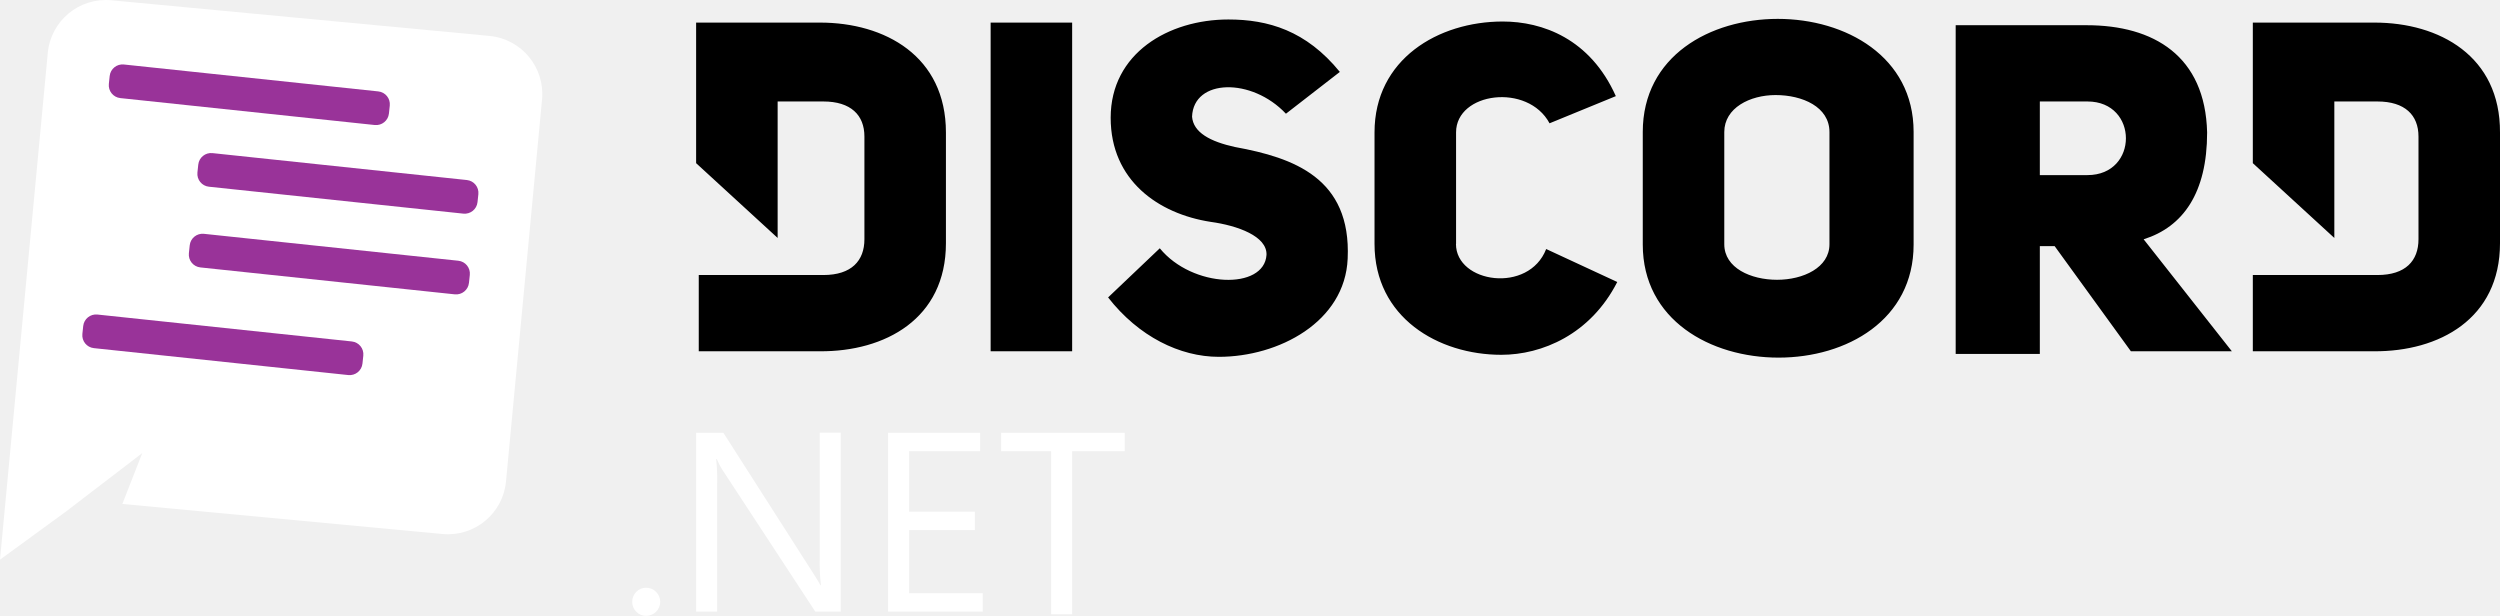
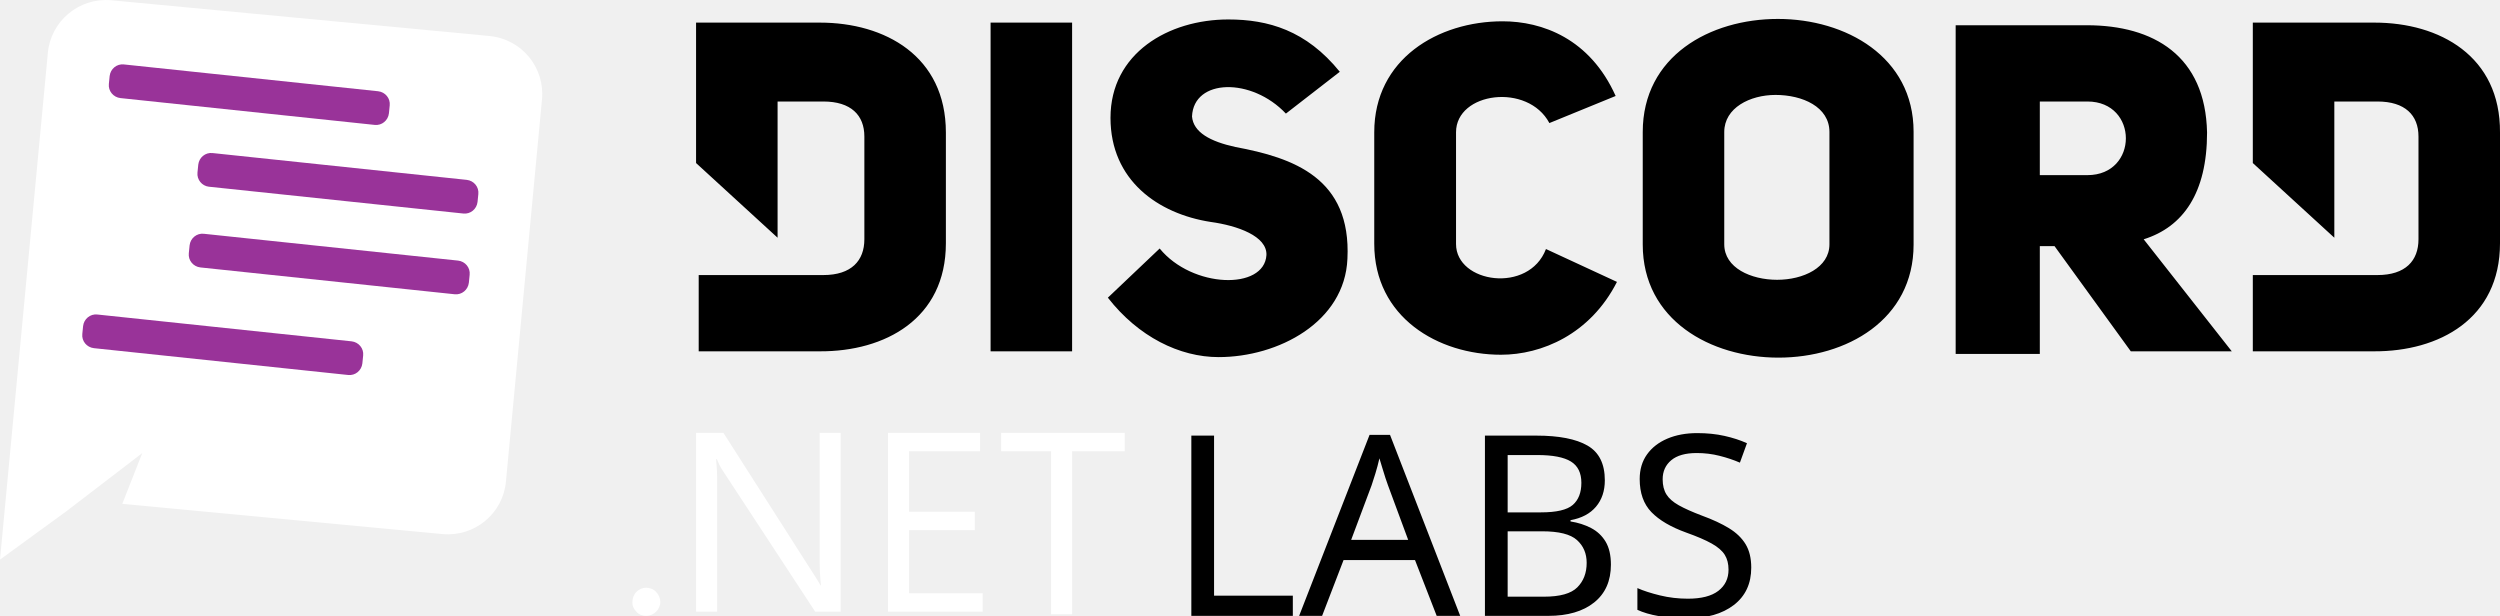
- <svg xmlns="http://www.w3.org/2000/svg" viewBox="0 0 950.73 234.2">
-   <defs>
-     <style>.cls-1{fill:#fff;}.cls-2{fill:#939;}</style>
-   </defs>
-   <g id="Layer_2" data-name="Layer 2">
-     <g id="Layer_1-2" data-name="Layer 1">
-       <path class="cls-1" d="M245.7,234.2a4.94,4.94,0,0,1-3.73-1.57,5.07,5.07,0,0,1-1.54-3.74,5.24,5.24,0,0,1,1.54-3.8,5,5,0,0,1,3.73-1.57,5.15,5.15,0,0,1,3.81,1.57,5.31,5.31,0,0,1,1.57,3.8,5.36,5.36,0,0,1-5.38,5.31Z" />
-       <path class="cls-1" d="M319.73,232.59h-9.68l-35.21-53.74a23.29,23.29,0,0,1-2.21-4.26h-.28a69.84,69.84,0,0,1,.38,9.29v48.71h-8v-68H275.1L309.25,218c1.44,2.23,2.35,3.74,2.76,4.55h.19a72.94,72.94,0,0,1-.47-10v-48h8Z" />
-       <path class="cls-1" d="M373.73,232.59h-36v-68h35v7h-27v23h25v7h-25v24h28Z" />
-       <path class="cls-1" d="M427.73,171.59h-20v62h-8v-62h-19v-7h47Z" />
-       <path d="M311.83,8.59h-47.1V62.05l31,28.44V38.59h17.39c10.45,0,15.61,5.19,15.61,13.31V91c0,8.13-4.88,13.59-15.61,13.59H265.73v29h46.1c24.71.14,47.9-12.3,47.9-41.11V50.4C359.73,21.32,336.54,8.59,311.83,8.59Zm241.9,84.18V50.34c0-15.3,27.28-18.88,35.55-3.45l25.21-10.33c-9.78-21.91-28-28.38-43-28.38-24.52,0-48.77,14.32-48.77,42.16V92.77c0,28,24.25,42.16,48.22,42.16,15.43,0,33.89-7.71,44.09-27.69L588,94.7c-6.62,17.08-34.31,13-34.31-1.93ZM469.79,55.94c-9.62-2.1-16-5.58-16.46-11.58.56-14.5,22.73-14.92,35.7-1.11l20.5-15.9C496.7,11.59,482.2,7.41,467.14,7.41c-22.73,0-44.76,12.83-44.76,37.37,0,23.85,18.12,36.53,38.06,39.6,10.18,1.4,21.48,5.44,21.2,12.55-.84,13.39-28.17,12.69-40.58-2.51L421.4,113.11C433,128,448.73,135.7,463.51,135.7c22.73,0,48-13.25,49-37.37,1.39-30.68-20.64-38.35-42.67-42.39Zm-93.06,77.65h31V8.59h-31ZM903,8.59H856.73V62.05l31,28.44V38.59h16.39c10.45,0,15.61,5.19,15.61,13.31V91c0,8.13-4.88,13.59-15.61,13.59H856.73v29h46.1c24.71.14,47.9-12.3,47.9-41.11V50.4C950.87,21.32,927.68,8.59,903,8.59ZM676.09,7.18c-25.75,0-51.36,14.13-51.36,43V93c0,28.68,25.75,43,51.64,43s51.36-14.28,51.36-43V50.14C727.73,21.45,701.84,7.18,676.09,7.18Zm19.64,85.7c0,8.92-10,13.52-19.93,13.52s-20.07-4.46-20.07-13.52V50.23c0-9.2,9.76-14.08,19.51-14.08,10.18,0,20.49,4.46,20.49,14.08V92.88ZM839.35,50.37C838.65,21.24,819,9.59,793.58,9.59H743.73v125h32v-41h5.63l29,40h38.4L815.21,91C830.19,86.29,839.35,73.39,839.35,50.37Zm-45.5,16.22H775.73v-28h18.12c19.49,0,19.49,28,0,28Z" />
-       <path class="cls-1" d="M42.28.1,186.2,13.67a22.18,22.18,0,0,1,19.93,24.21l-13.7,145.2a22.16,22.16,0,0,1-24.1,20L46.53,191.64l7.57-19.33-15,11.49L25,194.6,0,212.83,18.17,20.15A22.17,22.17,0,0,1,42.28.1Z" />
-       <rect class="cls-2" x="88.38" y="-17.52" width="12.85" height="107.11" rx="4.91" transform="translate(49 126.52) rotate(-83.96)" />
-       <rect class="cls-2" x="122.07" y="16.17" width="12.85" height="107.11" rx="4.91" transform="translate(45.64 190.18) rotate(-83.96)" />
-       <rect class="cls-2" x="78.32" y="77.57" width="12.85" height="107.11" rx="4.91" transform="translate(-54.57 201.6) rotate(-83.96)" />
-       <rect class="cls-2" x="118.83" y="46.87" width="12.85" height="107.11" rx="4.91" transform="translate(12.2 214.42) rotate(-83.96)" />
+ <svg xmlns="http://www.w3.org/2000/svg" version="1.1" id="Layer_1" x="0px" y="0px" viewBox="0 0 950.7 234.2" style="enable-background:new 0 0 950.7 234.2;" xml:space="preserve">
+   <style type="text/css">
+ 	.st0{fill:#FFFFFF;}
+ 	.st1{fill:#993399;}
+ 	.st2{font-family:'Swiss721BT-Black';}
+ 	.st3{font-size:96px;}
+ </style>
+   <g id="Layer_2_1_">
+     <g id="Layer_1-2">
+       <path class="st0" d="M245.7,234.2c-1.4,0-2.8-0.5-3.7-1.6c-1-1-1.6-2.3-1.5-3.7c0-1.4,0.5-2.8,1.5-3.8c1-1,2.3-1.6,3.7-1.6    c1.4,0,2.8,0.5,3.8,1.6c1,1,1.6,2.4,1.6,3.8C251.1,231.8,248.6,234.2,245.7,234.2L245.7,234.2z" />
+       <path class="st0" d="M319.7,232.6h-9.7l-35.2-53.7c-0.9-1.3-1.6-2.8-2.2-4.3h-0.3c0.3,3.1,0.5,6.2,0.4,9.3v48.7h-8v-68h10.4    l34.1,53.4c1.4,2.2,2.4,3.7,2.8,4.6h0.2c-0.4-3.3-0.5-6.7-0.5-10v-48h8V232.6z" />
+       <path class="st0" d="M373.7,232.6h-36v-68h35v7h-27v23h25v7h-25v24h28V232.6z" />
+       <path class="st0" d="M427.7,171.6h-20v62h-8v-62h-19v-7h47V171.6z" />
+       <path d="M311.8,8.6h-47.1V62l31,28.4V38.6h17.4c10.5,0,15.6,5.2,15.6,13.3V91c0,8.1-4.9,13.6-15.6,13.6h-47.4v29h46.1    c24.7,0.1,47.9-12.3,47.9-41.1V50.4C359.7,21.3,336.5,8.6,311.8,8.6z M553.7,92.8V50.3c0-15.3,27.3-18.9,35.5-3.5l25.2-10.3    c-9.8-21.9-28-28.4-43-28.4c-24.5,0-48.8,14.3-48.8,42.2v42.4c0,28,24.3,42.2,48.2,42.2c15.4,0,33.9-7.7,44.1-27.7l-27-12.5    C581.4,111.8,553.7,107.7,553.7,92.8L553.7,92.8z M469.8,55.9c-9.6-2.1-16-5.6-16.5-11.6c0.6-14.5,22.7-14.9,35.7-1.1l20.5-15.9    c-12.8-15.8-27.3-19.9-42.4-19.9c-22.7,0-44.8,12.8-44.8,37.4c0,23.8,18.1,36.5,38.1,39.6c10.2,1.4,21.5,5.4,21.2,12.6    c-0.8,13.4-28.2,12.7-40.6-2.5l-19.7,18.7c11.6,14.9,27.3,22.6,42.1,22.6c22.7,0,48-13.3,49-37.4C513.9,67.7,491.9,60,469.8,55.9    L469.8,55.9z M376.7,133.6h31V8.6h-31V133.6z M903,8.6h-46.3V62l31,28.4V38.6h16.4c10.5,0,15.6,5.2,15.6,13.3V91    c0,8.1-4.9,13.6-15.6,13.6h-47.4v29h46.1c24.7,0.1,47.9-12.3,47.9-41.1V50.4C950.9,21.3,927.7,8.6,903,8.6z M676.1,7.2    c-25.8,0-51.4,14.1-51.4,43V93c0,28.7,25.8,43,51.6,43s51.4-14.3,51.4-43V50.1C727.7,21.5,701.8,7.2,676.1,7.2z M695.7,92.9    c0,8.9-10,13.5-19.9,13.5s-20.1-4.5-20.1-13.5V50.2c0-9.2,9.8-14.1,19.5-14.1c10.2,0,20.5,4.5,20.5,14.1V92.9z M839.3,50.4    C838.7,21.2,819,9.6,793.6,9.6h-49.9v125h32v-41h5.6l29,40h38.4L815.2,91C830.2,86.3,839.3,73.4,839.3,50.4z M793.8,66.6h-18.1    v-28h18.1C813.3,38.6,813.3,66.6,793.8,66.6z" />
+       <path class="st0" d="M42.3,0.1l143.9,13.6c12.2,1.2,21.1,12,19.9,24.2l-13.7,145.2c-1.1,12.2-11.9,21.1-24.1,20L46.5,191.6    l7.6-19.3l-15,11.5L25,194.6L0,212.8L18.2,20.1C19.3,8,30.1-1,42.3,0.1C42.3,0.1,42.3,0.1,42.3,0.1z" />
+       <path class="st1" d="M41.4,31.9l0.3-3c0.3-2.7,2.7-4.7,5.4-4.4l96.7,10.2c2.7,0.3,4.7,2.7,4.4,5.4l-0.3,3    c-0.3,2.7-2.7,4.7-5.4,4.4L45.8,37.3C43.1,37,41.1,34.6,41.4,31.9z" />
+       <path class="st1" d="M75.1,65.6l0.3-3c0.3-2.7,2.7-4.7,5.4-4.4l96.7,10.2c2.7,0.3,4.7,2.7,4.4,5.4l-0.3,3    c-0.3,2.7-2.7,4.7-5.4,4.4L79.4,71C76.8,70.7,74.8,68.3,75.1,65.6z" />
+       <path class="st1" d="M31.3,127l0.3-3c0.3-2.7,2.7-4.7,5.4-4.4l96.7,10.2c2.7,0.3,4.7,2.7,4.4,5.4l-0.3,3c-0.3,2.7-2.7,4.7-5.4,4.4    l-96.7-10.2C33,132.1,31,129.7,31.3,127z" />
+       <path class="st1" d="M71.8,96.3l0.3-3c0.3-2.7,2.7-4.7,5.4-4.4l96.7,10.2c2.7,0.3,4.7,2.7,4.4,5.4l-0.3,3    c-0.3,2.7-2.7,4.7-5.4,4.4l-96.7-10.2C73.5,101.4,71.5,99,71.8,96.3z" />
    </g>
  </g>
+   <text transform="matrix(1 0 0 1 443.73 234.2018)" class="st2 st3">LABS</text>
</svg>
